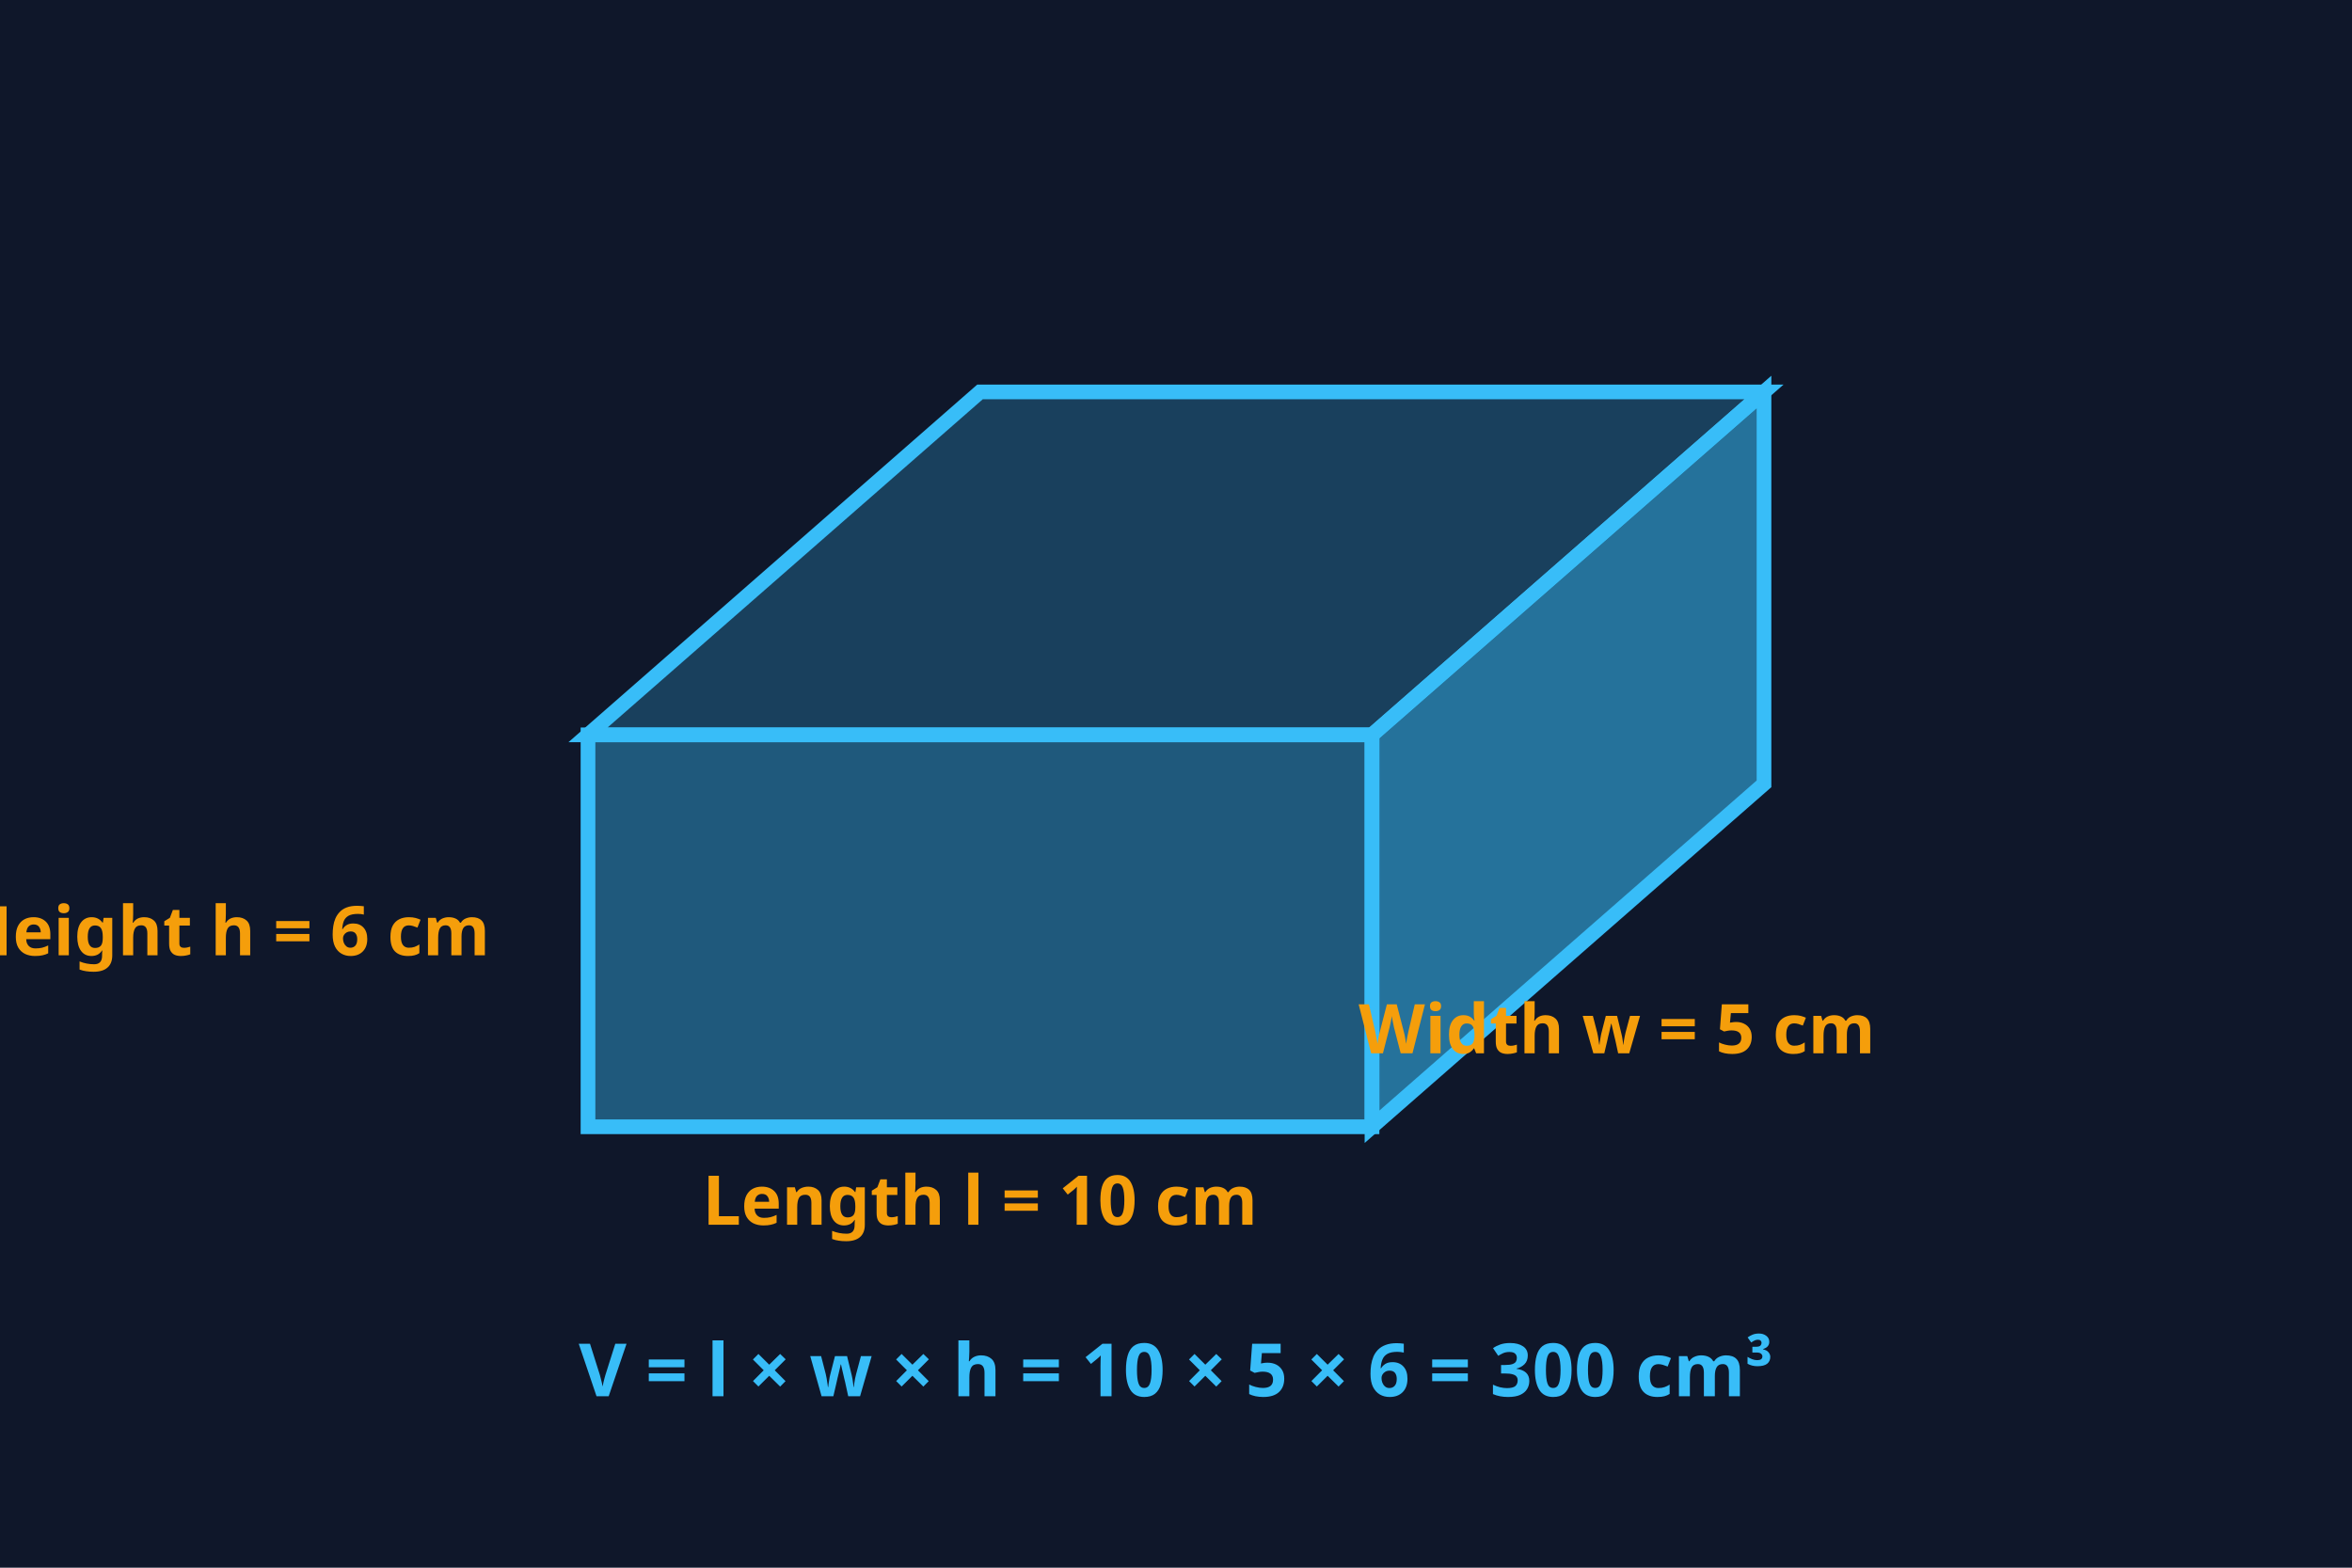
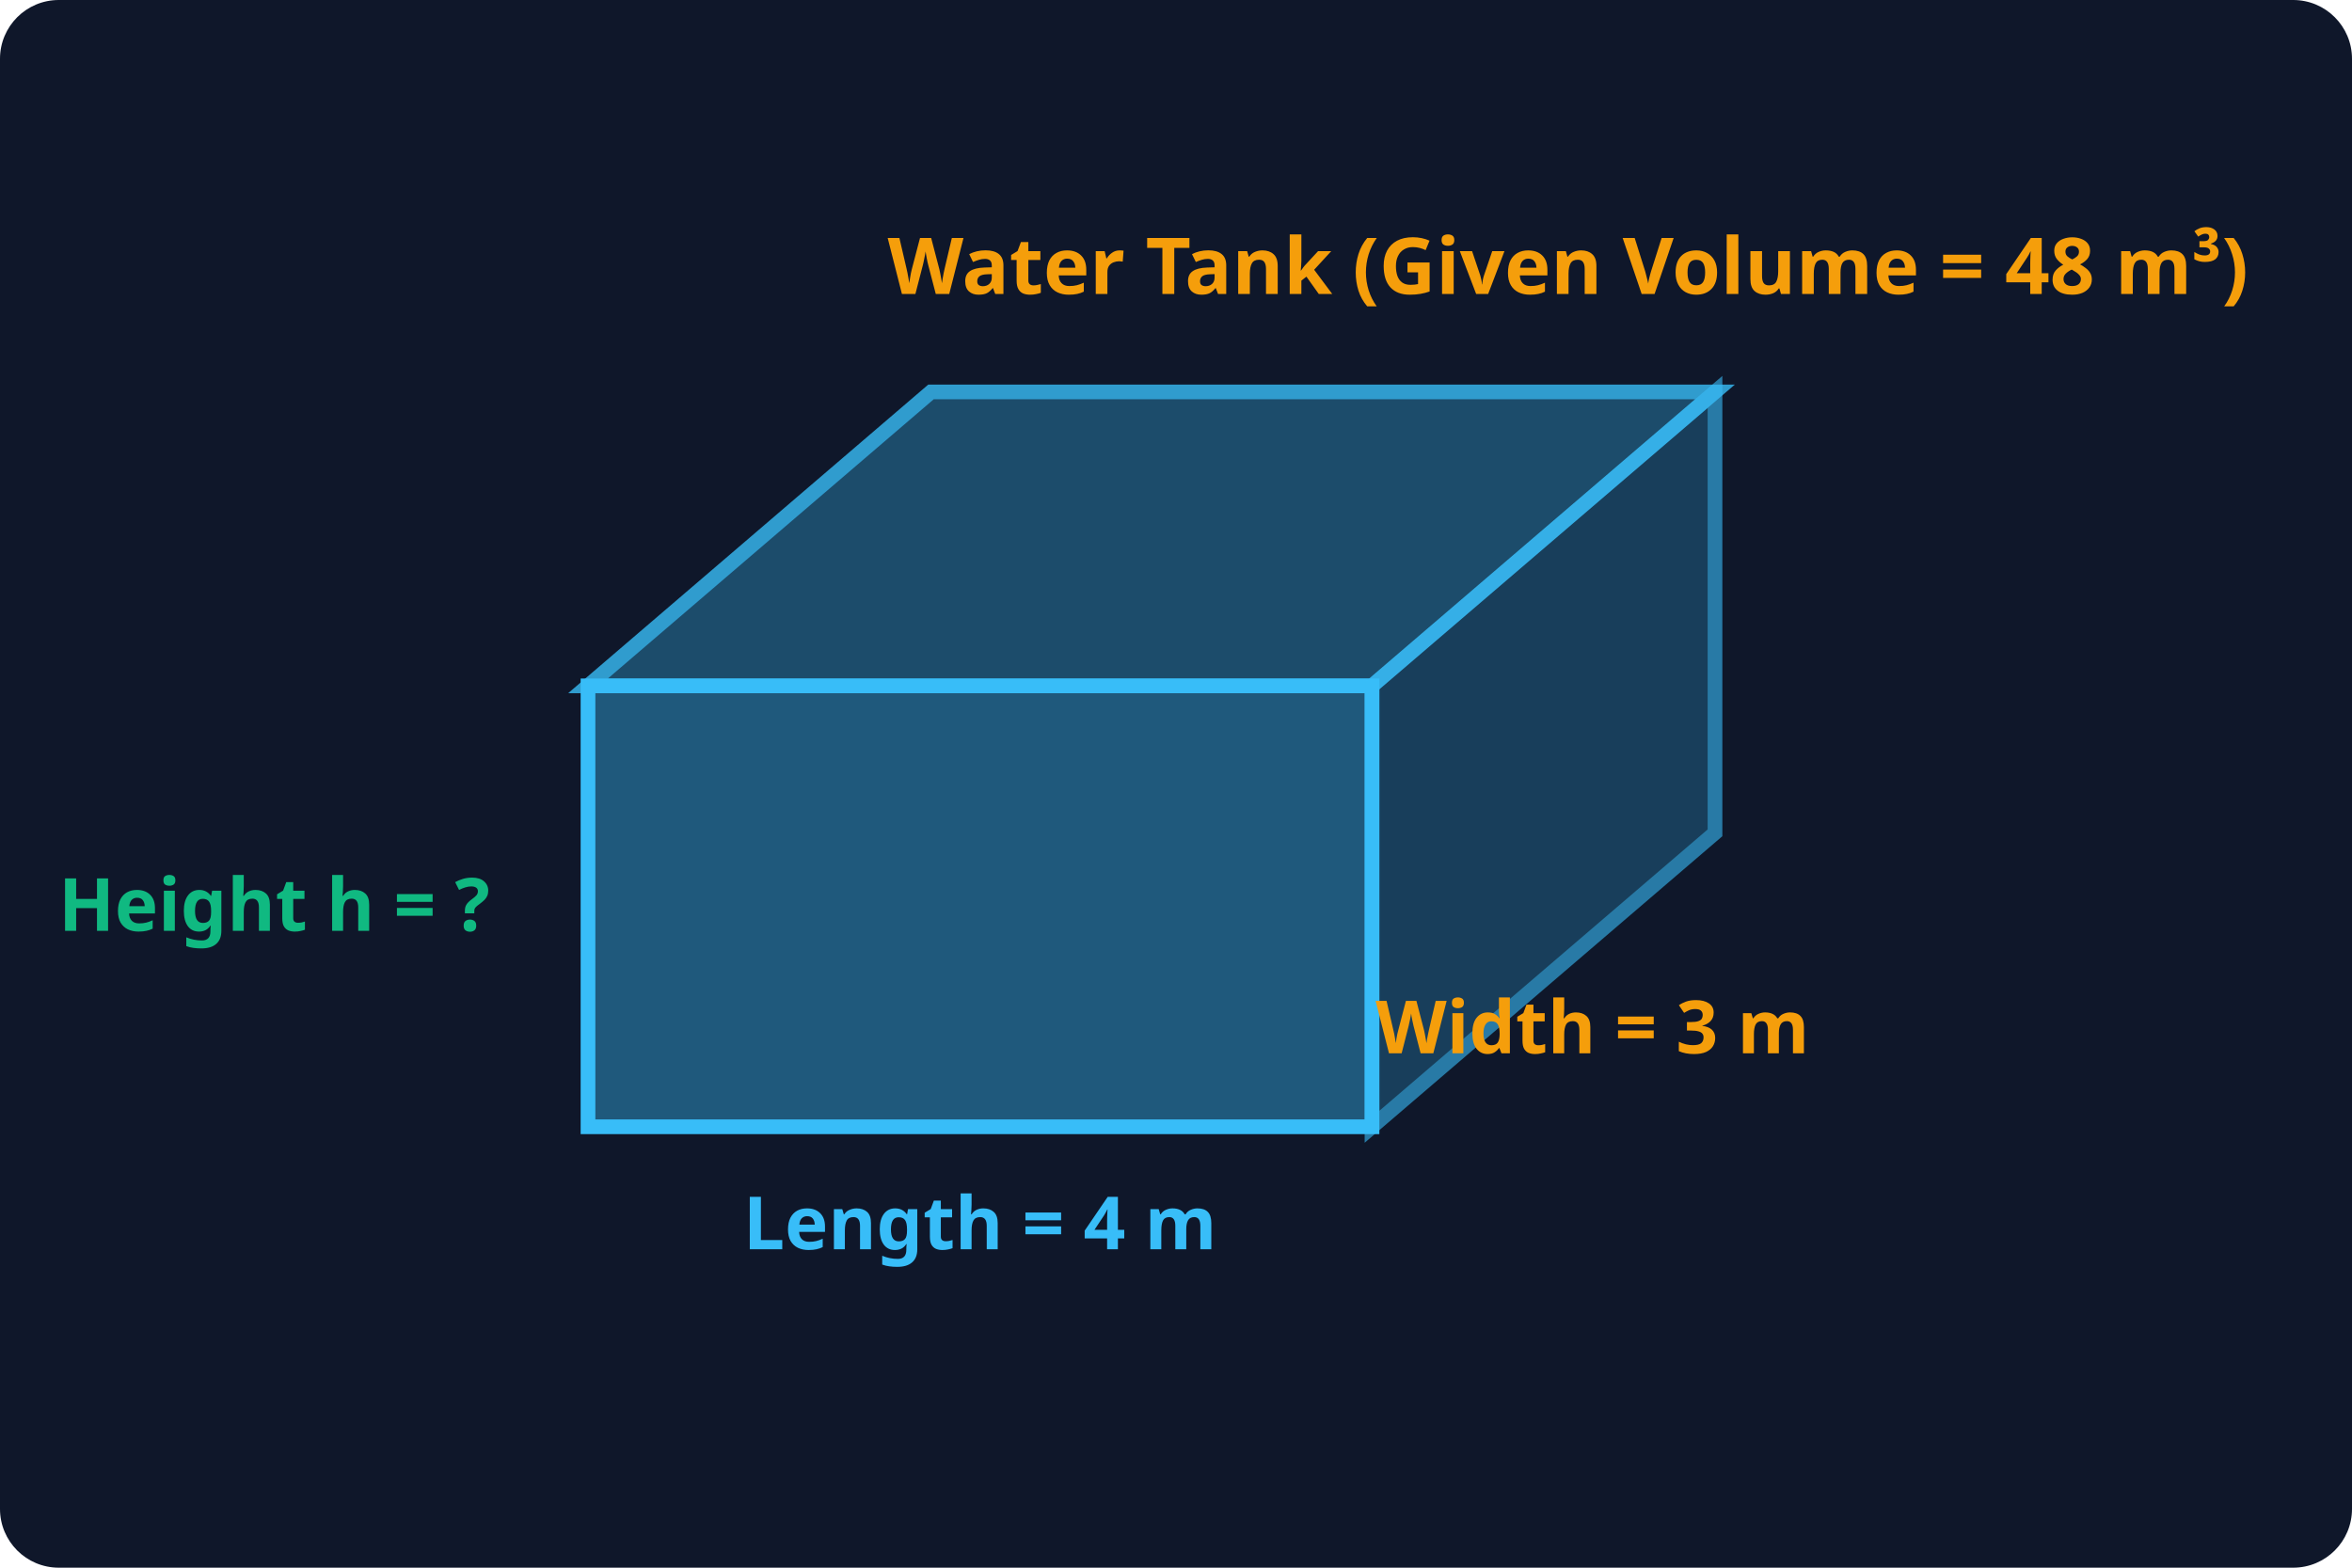
<svg xmlns="http://www.w3.org/2000/svg" width="480" height="320" viewBox="0 0 480 320">
  <defs>
    <marker id="arrow" viewBox="0 0 10 10" refX="5" refY="5" markerWidth="6" markerHeight="6" orient="auto-start-reverse">
      <path d="M 0 0 L 10 5 L 0 10 z" fill="#f59e0b" />
    </marker>
  </defs>
-   <rect width="100%" height="100%" fill="#0f172a" />
-   <g transform="translate(100, 30)">
-     <polygon points="20,120 180,120 180,200 20,200" fill="rgba(56, 189, 248, 0.4)" stroke="#38bdf8" stroke-width="3" />
-     <polygon points="20,120 100,50 260,50 180,120" fill="rgba(56, 189, 248, 0.25)" stroke="#38bdf8" stroke-width="3" />
-     <polygon points="180,120 260,50 260,130 180,200" fill="rgba(56, 189, 248, 0.55)" stroke="#38bdf8" stroke-width="3" />
-     <text x="100" y="220" text-anchor="middle" font-family="sans-serif" font-size="14" fill="#f59e0b" font-weight="bold">Length l = 10 cm</text>
-     <text x="230" y="185" text-anchor="middle" font-family="sans-serif" font-size="14" fill="#f59e0b" font-weight="bold">Width w = 5 cm</text>
-     <text x="0" y="165" text-anchor="end" font-family="sans-serif" font-size="14" fill="#f59e0b" font-weight="bold">Height h = 6 cm</text>
-     <text x="140" y="255" text-anchor="middle" font-family="sans-serif" font-size="15" fill="#38bdf8" font-weight="bold">V = l × w × h = 10 × 5 × 6 = 300 cm³</text>
+   <rect width="100%" height="100%" fill="#0f172a" rx="12" />
+   <g transform="translate(80, 30)">
+     <text x="240" y="30" text-anchor="middle" font-family="sans-serif" font-size="16" fill="#f59e0b" font-weight="bold">Water Tank (Given Volume = 48 m³)</text>
+     <polygon points="40,110 200,110 200,200 40,200" fill="rgba(56, 189, 248, 0.4)" stroke="#38bdf8" stroke-width="3" />
+     <polygon points="40,110 110,50 270,50 200,110" fill="rgba(56, 189, 248, 0.4)" stroke="#38bdf8" stroke-width="3" opacity="0.8" />
+     <polygon points="200,110 270,50 270,140 200,200" fill="rgba(56, 189, 248, 0.4)" stroke="#38bdf8" stroke-width="3" opacity="0.6" />
+     <text x="120" y="225" text-anchor="middle" font-family="sans-serif" font-size="15" fill="#38bdf8" font-weight="bold">Length = 4 m</text>
+     <text x="245" y="185" text-anchor="middle" font-family="sans-serif" font-size="15" fill="#f59e0b" font-weight="bold">Width = 3 m</text>
+     <text x="20" y="160" text-anchor="end" font-family="sans-serif" font-size="15" fill="#10b981" font-weight="bold">Height h = ?</text>
  </g>
</svg>
